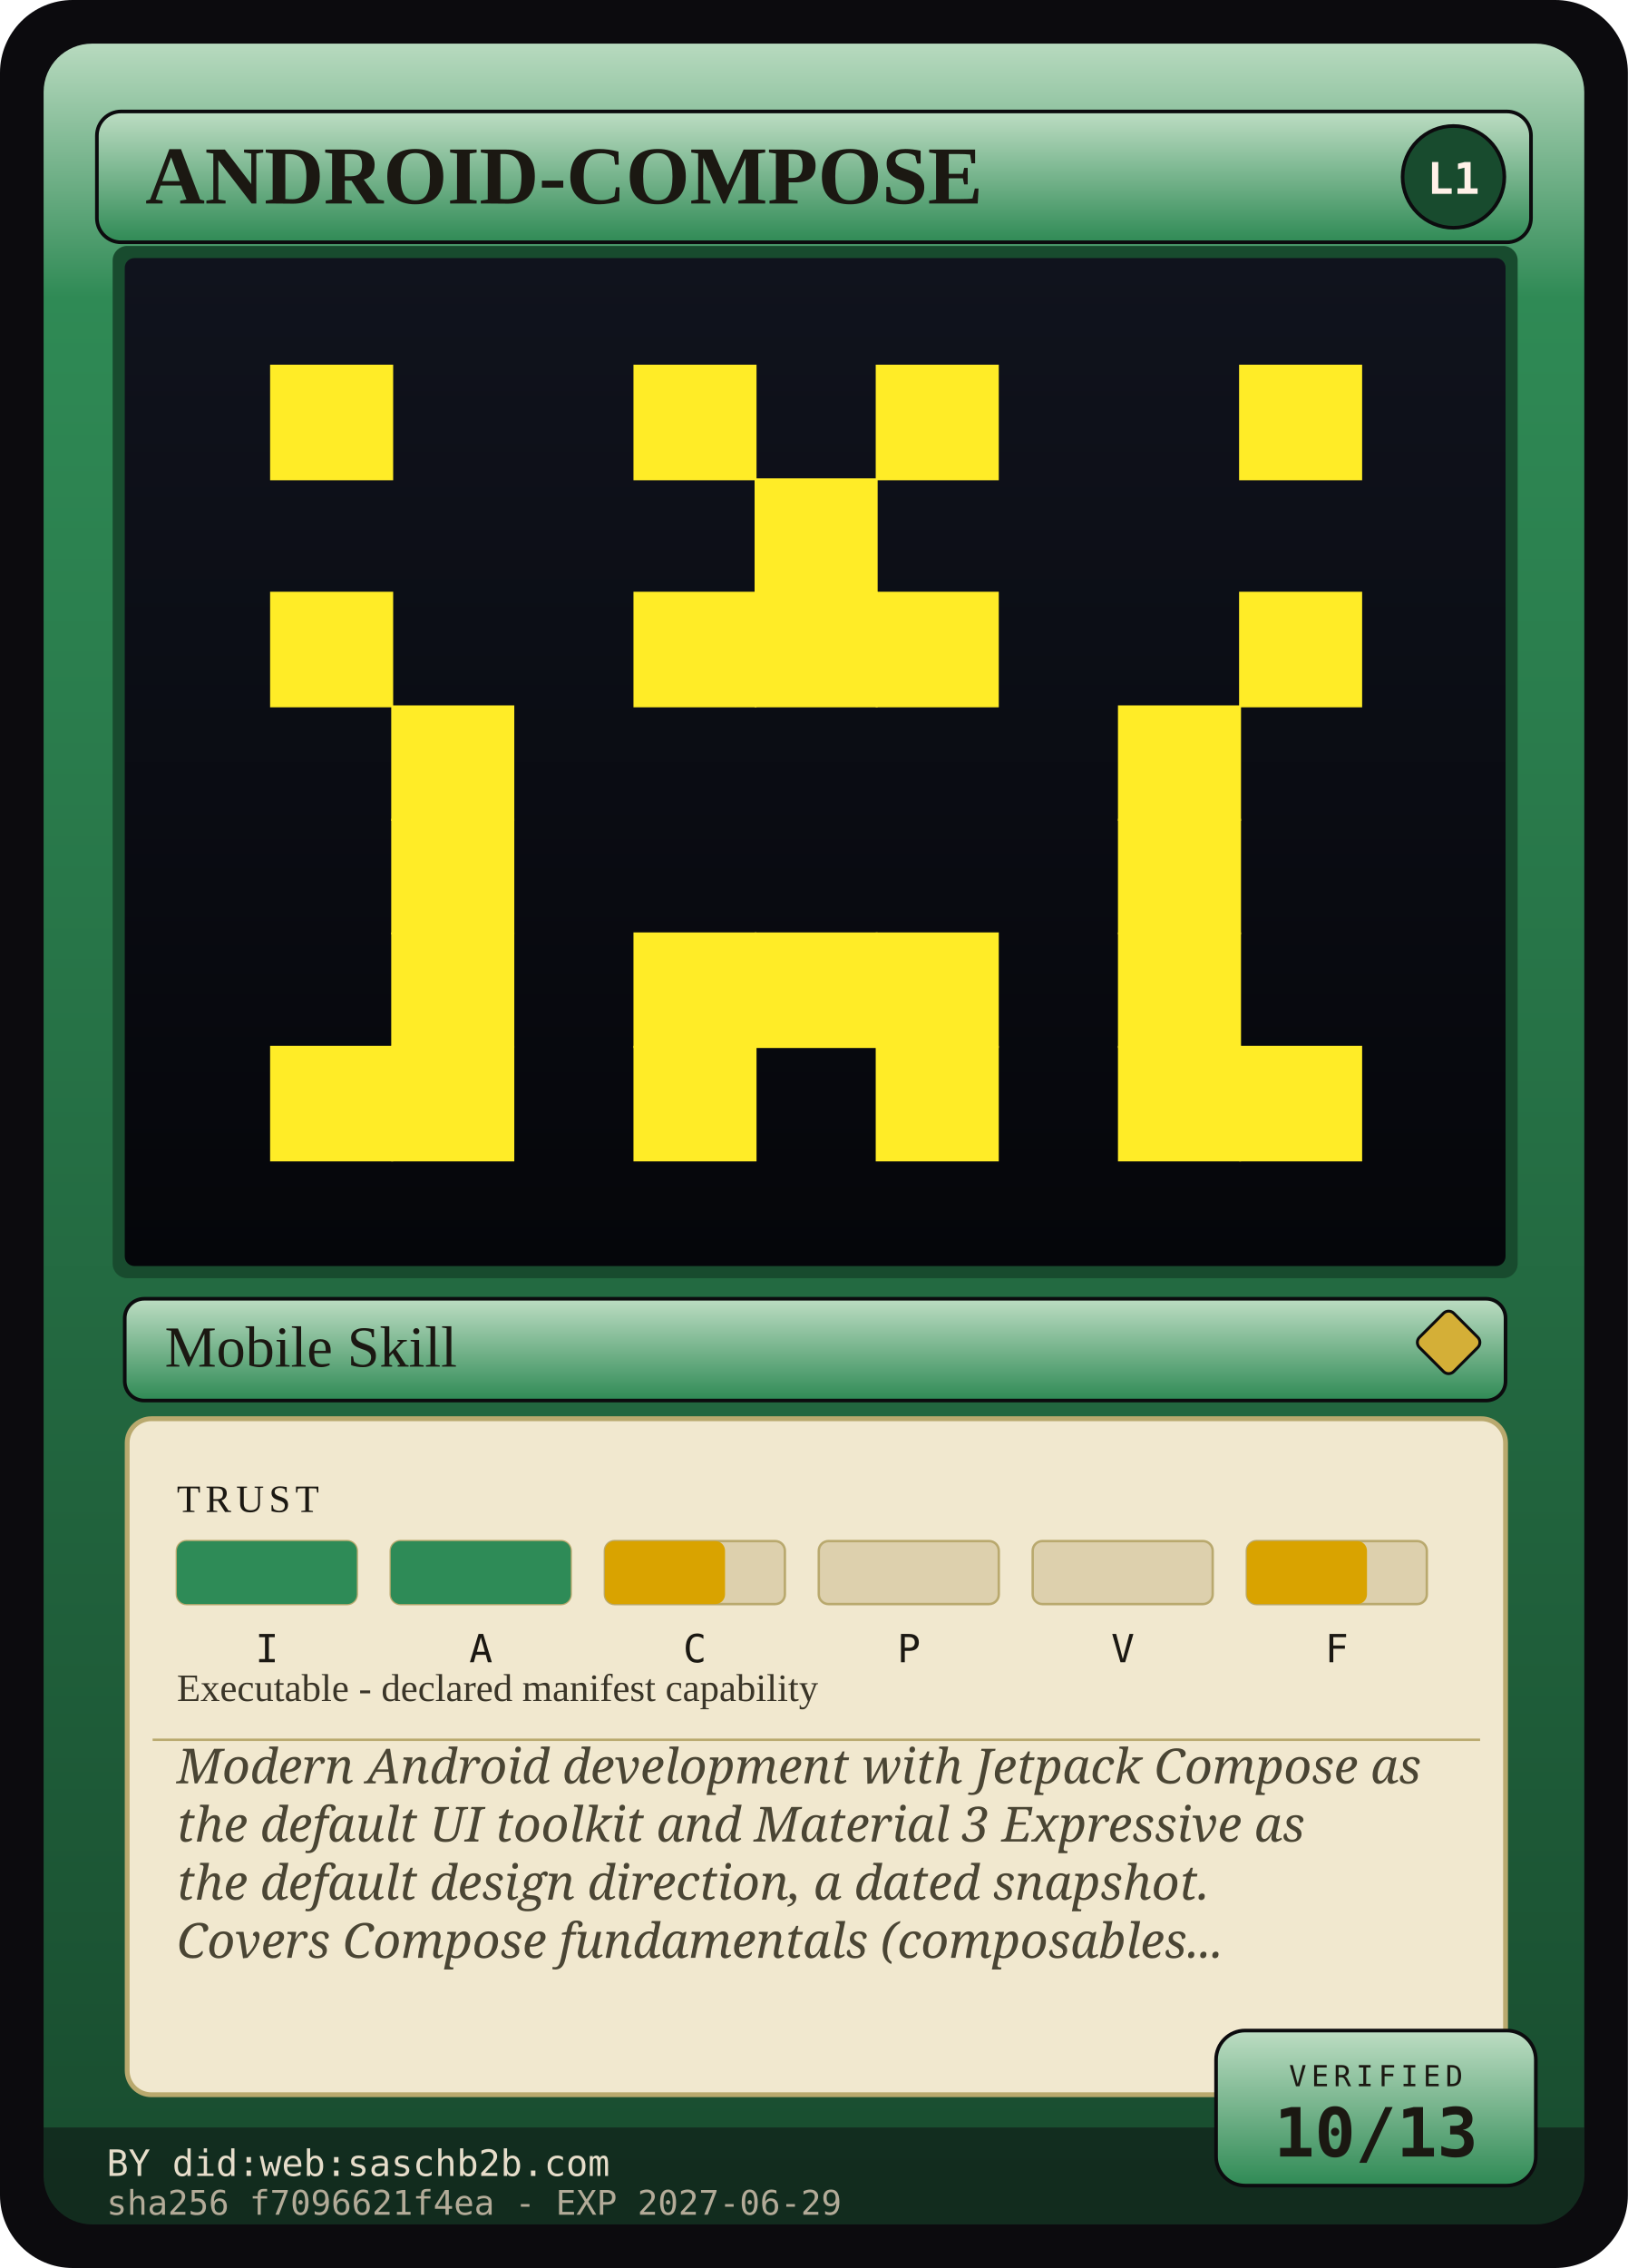
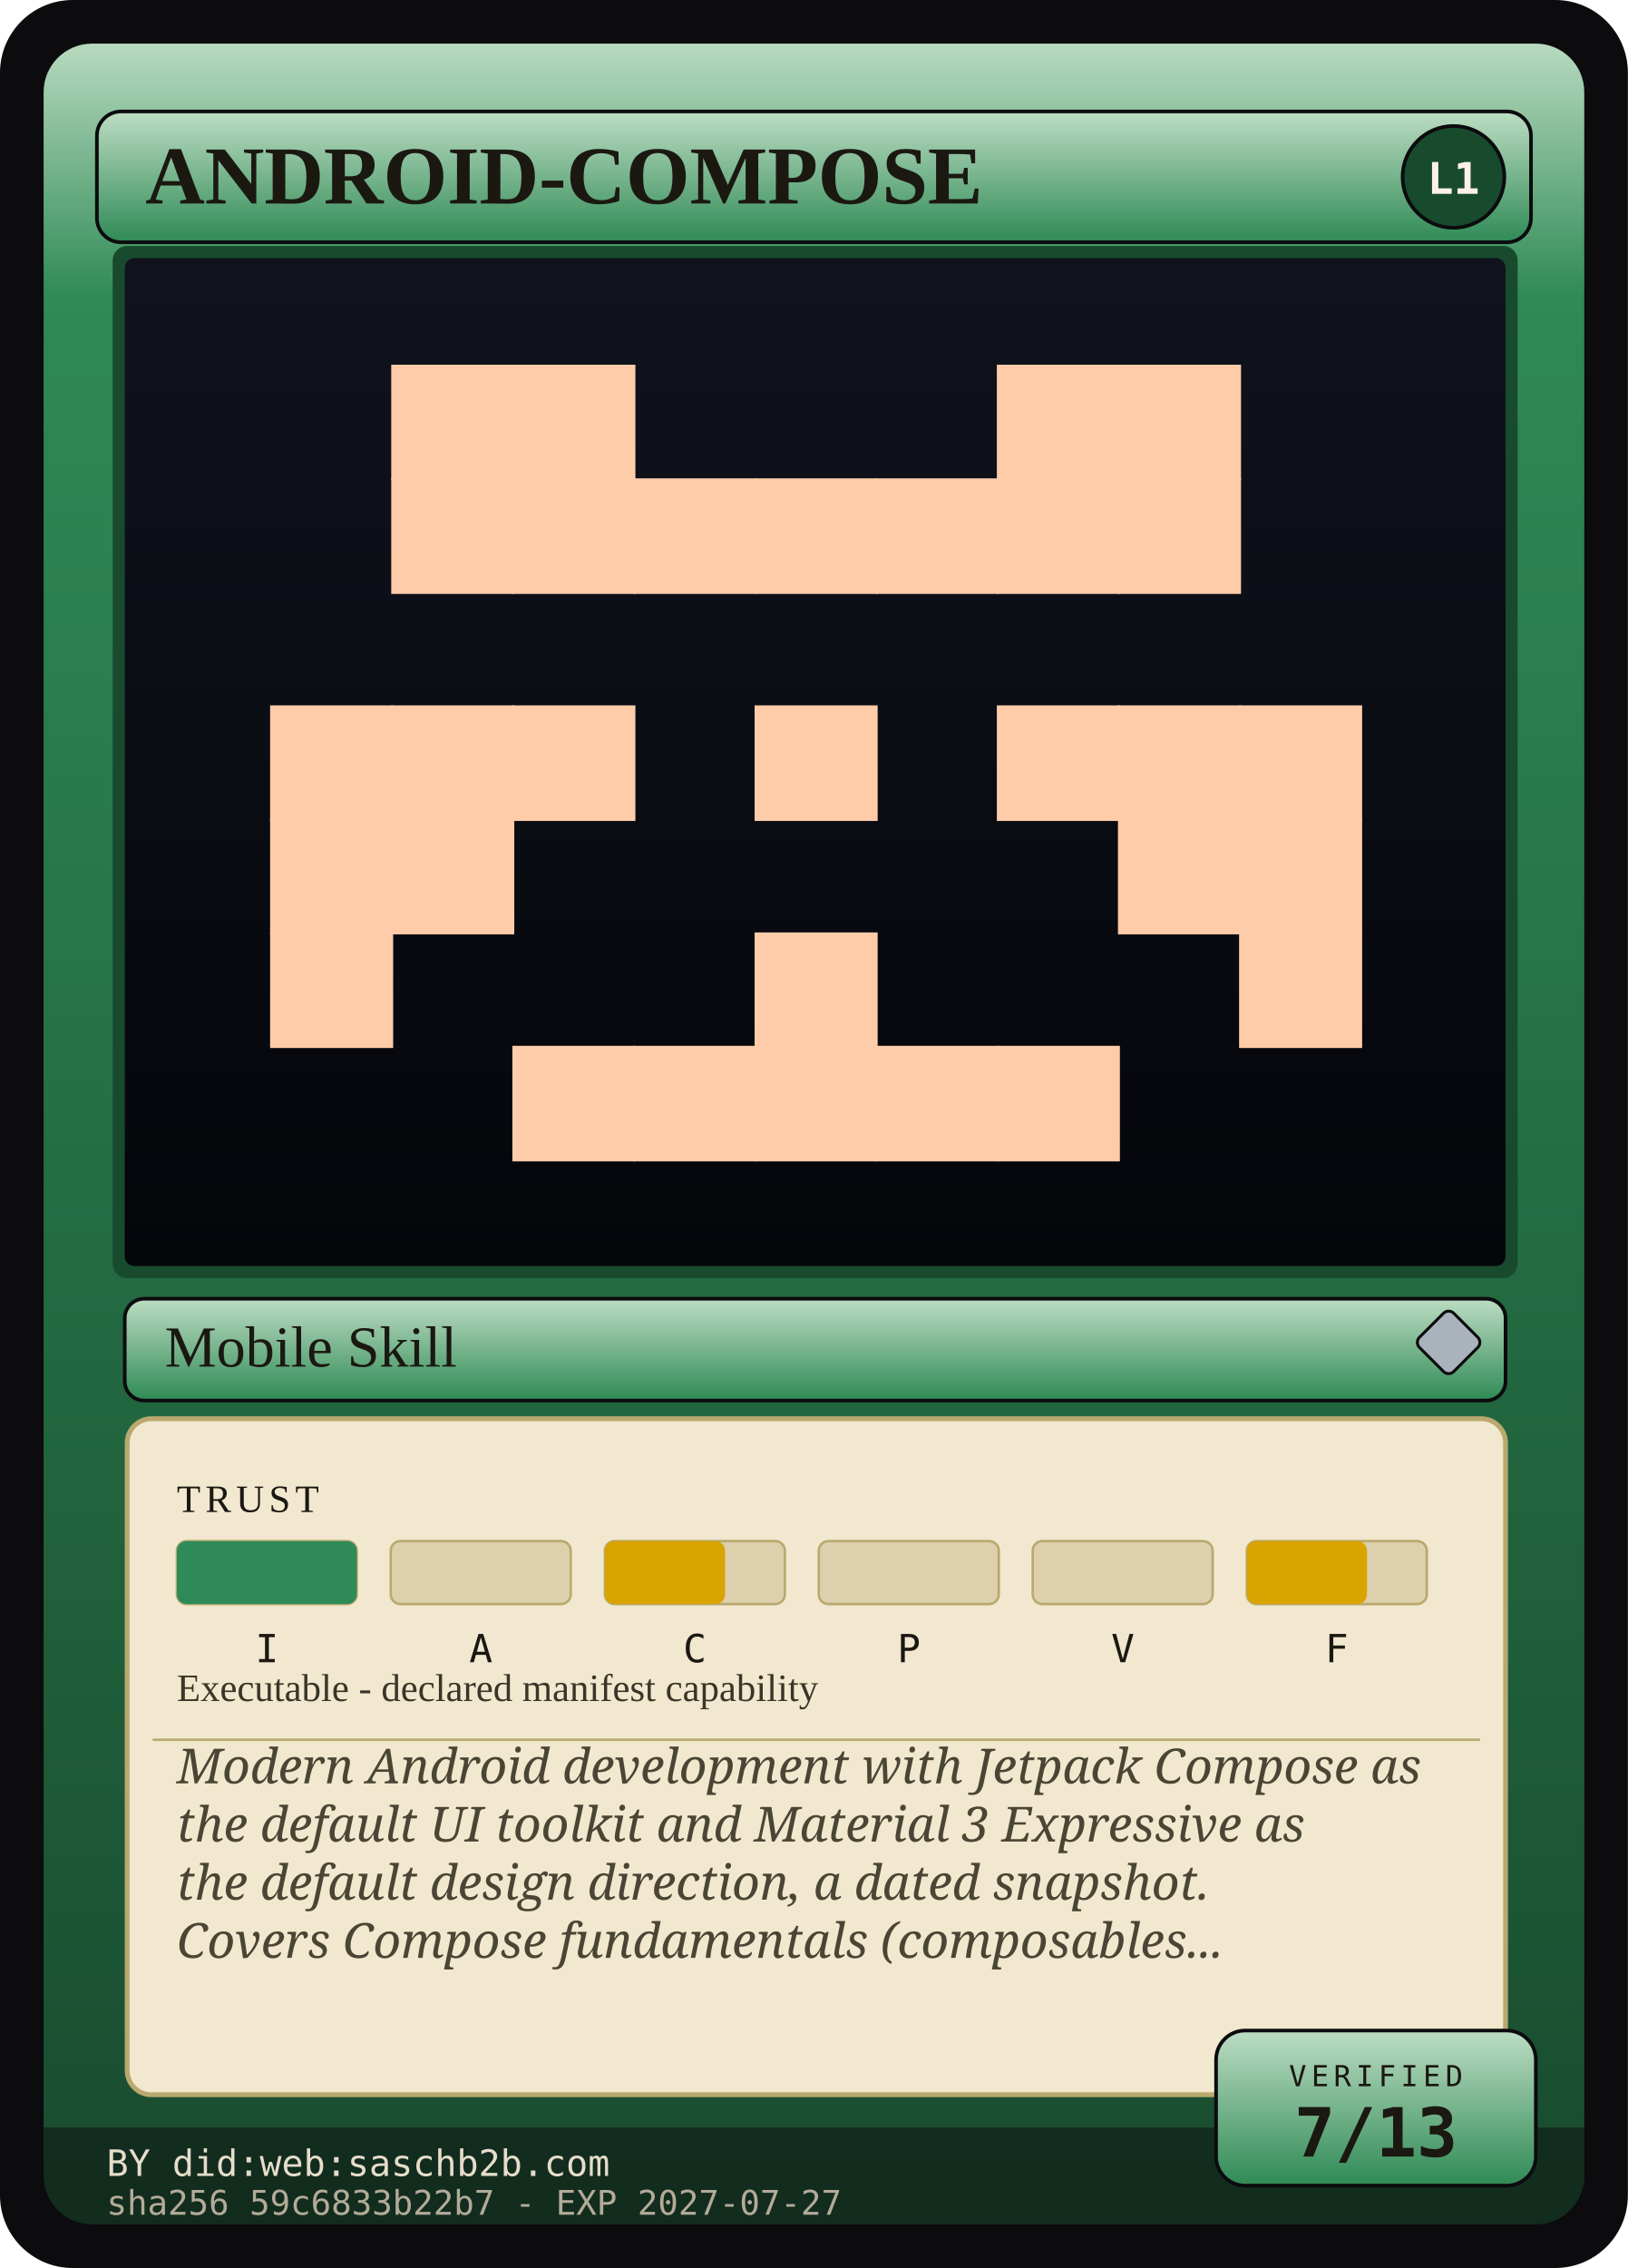
<svg xmlns="http://www.w3.org/2000/svg" width="672" height="936" viewBox="0 0 672 936" font-family="Georgia,'Times New Roman',serif">
  <defs>
    <linearGradient id="frame" x1="0" y1="0" x2="0" y2="1">
      <stop offset="0" stop-color="#bdddc3" />
      <stop offset="0.12" stop-color="#2f8a55" />
      <stop offset="1" stop-color="#184b2e" />
    </linearGradient>
    <linearGradient id="plate" x1="0" y1="0" x2="0" y2="1">
      <stop offset="0" stop-color="#bdddc3" />
      <stop offset="1" stop-color="#2f8a55" />
    </linearGradient>
    <linearGradient id="art" x1="0" y1="0" x2="0" y2="1">
      <stop offset="0" stop-color="#10131d" />
      <stop offset="1" stop-color="#05060a" />
    </linearGradient>
    <clipPath id="scr">
      <rect x="51.5" y="106.5" width="570" height="416" rx="4" />
    </clipPath>
  </defs>
  <rect x="0" y="0" width="672" height="936" rx="30" fill="#0c0b0e" />
  <rect x="18" y="18" width="636" height="900" rx="20" fill="url(#frame)" />
  <rect x="40" y="46" width="592" height="54" rx="10" fill="url(#plate)" stroke="#0c0b0e" stroke-width="1.5" />
  <text x="60" y="84" font-size="34" font-weight="bold" fill="#1b1812">ANDROID-COMPOSE</text>
  <circle cx="600" cy="73" r="21" fill="#184b2e" stroke="#0c0b0e" stroke-width="1.5" />
  <text x="600" y="80" font-size="18" font-weight="bold" fill="#fff1e8" text-anchor="middle" font-family="ui-monospace,monospace">L1</text>
  <rect x="46.5" y="101.5" width="580" height="426" rx="6" fill="#184b2e" />
  <g clip-path="url(#scr)">
    <rect x="51.5" y="106.5" width="570" height="416" fill="url(#art)" />
-     <rect x="111.5" y="150.5" width="50.8" height="47.7" fill="#ffec27" />
-     <rect x="511.5" y="150.5" width="50.8" height="47.7" fill="#ffec27" />
-     <rect x="261.5" y="150.5" width="50.8" height="47.7" fill="#ffec27" />
-     <rect x="361.5" y="150.5" width="50.8" height="47.7" fill="#ffec27" />
-     <rect x="311.5" y="197.4" width="50.8" height="47.7" fill="#ffec27" />
-     <rect x="111.5" y="244.2" width="50.8" height="47.7" fill="#ffec27" />
-     <rect x="511.5" y="244.2" width="50.8" height="47.7" fill="#ffec27" />
-     <rect x="261.5" y="244.2" width="50.8" height="47.7" fill="#ffec27" />
-     <rect x="361.5" y="244.2" width="50.8" height="47.7" fill="#ffec27" />
-     <rect x="311.5" y="244.2" width="50.8" height="47.7" fill="#ffec27" />
-     <rect x="161.5" y="291.1" width="50.8" height="47.7" fill="#ffec27" />
-     <rect x="461.5" y="291.1" width="50.8" height="47.7" fill="#ffec27" />
-     <rect x="161.5" y="337.9" width="50.8" height="47.7" fill="#ffec27" />
-     <rect x="461.5" y="337.9" width="50.8" height="47.7" fill="#ffec27" />
-     <rect x="161.5" y="384.8" width="50.8" height="47.7" fill="#ffec27" />
-     <rect x="461.5" y="384.8" width="50.8" height="47.7" fill="#ffec27" />
-     <rect x="261.5" y="384.8" width="50.8" height="47.7" fill="#ffec27" />
-     <rect x="361.5" y="384.8" width="50.8" height="47.7" fill="#ffec27" />
-     <rect x="311.5" y="384.8" width="50.8" height="47.7" fill="#ffec27" />
-     <rect x="111.5" y="431.6" width="50.8" height="47.7" fill="#ffec27" />
-     <rect x="511.5" y="431.6" width="50.8" height="47.7" fill="#ffec27" />
-     <rect x="161.5" y="431.6" width="50.8" height="47.7" fill="#ffec27" />
-     <rect x="461.5" y="431.6" width="50.8" height="47.7" fill="#ffec27" />
-     <rect x="261.5" y="431.6" width="50.8" height="47.7" fill="#ffec27" />
-     <rect x="361.5" y="431.6" width="50.8" height="47.7" fill="#ffec27" />
+     <rect x="161.5" y="150.5" width="50.8" height="47.7" fill="#ffccaa" />
+     <rect x="461.5" y="150.5" width="50.8" height="47.7" fill="#ffccaa" />
+     <rect x="211.5" y="150.5" width="50.8" height="47.7" fill="#ffccaa" />
+     <rect x="411.5" y="150.5" width="50.8" height="47.7" fill="#ffccaa" />
+     <rect x="161.5" y="197.4" width="50.8" height="47.7" fill="#ffccaa" />
+     <rect x="461.5" y="197.4" width="50.8" height="47.7" fill="#ffccaa" />
+     <rect x="211.5" y="197.4" width="50.8" height="47.7" fill="#ffccaa" />
+     <rect x="411.5" y="197.4" width="50.8" height="47.7" fill="#ffccaa" />
+     <rect x="261.5" y="197.4" width="50.8" height="47.7" fill="#ffccaa" />
+     <rect x="361.5" y="197.4" width="50.8" height="47.7" fill="#ffccaa" />
+     <rect x="311.5" y="197.4" width="50.8" height="47.7" fill="#ffccaa" />
+     <rect x="111.5" y="291.1" width="50.8" height="47.7" fill="#ffccaa" />
+     <rect x="511.5" y="291.1" width="50.8" height="47.7" fill="#ffccaa" />
+     <rect x="161.5" y="291.1" width="50.8" height="47.7" fill="#ffccaa" />
+     <rect x="461.5" y="291.1" width="50.8" height="47.7" fill="#ffccaa" />
+     <rect x="211.5" y="291.1" width="50.8" height="47.7" fill="#ffccaa" />
+     <rect x="411.5" y="291.1" width="50.8" height="47.7" fill="#ffccaa" />
+     <rect x="311.5" y="291.1" width="50.8" height="47.7" fill="#ffccaa" />
+     <rect x="111.5" y="337.9" width="50.8" height="47.7" fill="#ffccaa" />
+     <rect x="511.5" y="337.9" width="50.8" height="47.7" fill="#ffccaa" />
+     <rect x="161.5" y="337.9" width="50.8" height="47.7" fill="#ffccaa" />
+     <rect x="461.5" y="337.9" width="50.8" height="47.7" fill="#ffccaa" />
+     <rect x="111.5" y="384.8" width="50.8" height="47.7" fill="#ffccaa" />
+     <rect x="511.5" y="384.8" width="50.8" height="47.7" fill="#ffccaa" />
+     <rect x="311.5" y="384.8" width="50.8" height="47.7" fill="#ffccaa" />
+     <rect x="211.5" y="431.6" width="50.8" height="47.7" fill="#ffccaa" />
+     <rect x="411.5" y="431.6" width="50.8" height="47.7" fill="#ffccaa" />
+     <rect x="261.5" y="431.6" width="50.8" height="47.7" fill="#ffccaa" />
+     <rect x="361.5" y="431.6" width="50.8" height="47.7" fill="#ffccaa" />
+     <rect x="311.5" y="431.6" width="50.8" height="47.7" fill="#ffccaa" />
  </g>
  <rect x="51.5" y="536" width="570" height="42" rx="8" fill="url(#plate)" stroke="#0c0b0e" stroke-width="1.5" />
  <text x="68" y="564" font-size="24" fill="#1b1812">Mobile Skill</text>
-   <rect x="588" y="544" width="20" height="20" rx="3" transform="rotate(45 598 554)" fill="#d4af37" stroke="#0c0b0e" stroke-width="1.2" />
+   <rect x="588" y="544" width="20" height="20" rx="3" transform="rotate(45 598 554)" fill="#aab2bb" stroke="#0c0b0e" stroke-width="1.2" />
  <rect x="52.5" y="585.5" width="569" height="279" rx="10" fill="#f1e8cf" stroke="#b9a96e" stroke-width="2" />
  <text x="73" y="624" font-size="16" letter-spacing="2" fill="#1b1812">TRUST</text>
  <rect x="73.0" y="636" width="74.3" height="26" rx="4" fill="#ddd0ad" stroke="#b9a96e" stroke-width="1" />
  <rect x="73.0" y="636" width="74.3" height="26" rx="4" fill="#2e8b57" />
  <text x="110.2" y="686" font-size="16" fill="#1b1812" text-anchor="middle" font-family="ui-monospace,monospace">I</text>
  <rect x="161.3" y="636" width="74.3" height="26" rx="4" fill="#ddd0ad" stroke="#b9a96e" stroke-width="1" />
-   <rect x="161.3" y="636" width="74.3" height="26" rx="4" fill="#2e8b57" />
+   <rect x="161.3" y="636" width="0.0" height="26" rx="4" fill="#8a8378" />
  <text x="198.5" y="686" font-size="16" fill="#1b1812" text-anchor="middle" font-family="ui-monospace,monospace">A</text>
  <rect x="249.7" y="636" width="74.3" height="26" rx="4" fill="#ddd0ad" stroke="#b9a96e" stroke-width="1" />
  <rect x="249.7" y="636" width="49.6" height="26" rx="4" fill="#d9a300" />
  <text x="286.8" y="686" font-size="16" fill="#1b1812" text-anchor="middle" font-family="ui-monospace,monospace">C</text>
  <rect x="338.0" y="636" width="74.3" height="26" rx="4" fill="#ddd0ad" stroke="#b9a96e" stroke-width="1" />
  <rect x="338.0" y="636" width="0.0" height="26" rx="4" fill="#8a8378" />
  <text x="375.2" y="686" font-size="16" fill="#1b1812" text-anchor="middle" font-family="ui-monospace,monospace">P</text>
  <rect x="426.3" y="636" width="74.3" height="26" rx="4" fill="#ddd0ad" stroke="#b9a96e" stroke-width="1" />
  <rect x="426.3" y="636" width="0.0" height="26" rx="4" fill="#8a8378" />
  <text x="463.5" y="686" font-size="16" fill="#1b1812" text-anchor="middle" font-family="ui-monospace,monospace">V</text>
  <rect x="514.7" y="636" width="74.3" height="26" rx="4" fill="#ddd0ad" stroke="#b9a96e" stroke-width="1" />
  <rect x="514.7" y="636" width="49.6" height="26" rx="4" fill="#d9a300" />
  <text x="551.8" y="686" font-size="16" fill="#1b1812" text-anchor="middle" font-family="ui-monospace,monospace">F</text>
  <text x="73" y="702" font-size="16" fill="#3a3528">Executable - declared manifest capability</text>
  <line x1="63" y1="718" x2="611" y2="718" stroke="#b9a96e" stroke-width="1" />
  <text x="73" y="736" font-size="20" font-style="italic" fill="#4a4534" font-family="Georgia,serif">Modern Android development with Jetpack Compose as</text>
  <text x="73" y="760" font-size="20" font-style="italic" fill="#4a4534" font-family="Georgia,serif">the default UI toolkit and Material 3 Expressive as</text>
  <text x="73" y="784" font-size="20" font-style="italic" fill="#4a4534" font-family="Georgia,serif">the default design direction, a dated snapshot.</text>
  <text x="73" y="808" font-size="20" font-style="italic" fill="#4a4534" font-family="Georgia,serif">Covers Compose fundamentals (composables...</text>
  <rect x="18" y="878" width="636" height="40" fill="#0c0b0e" opacity="0.5" />
  <text x="44" y="898" font-size="15" fill="#e6ddca" font-family="ui-monospace,monospace">BY did:web:saschb2b.com</text>
-   <text x="44" y="914" font-size="14" fill="#b3ab98" font-family="ui-monospace,monospace">sha256 f7096621f4ea - EXP 2027-06-29</text>
+   <text x="44" y="914" font-size="14" fill="#b3ab98" font-family="ui-monospace,monospace">sha256 59c6833b22b7 - EXP 2027-07-27</text>
  <rect x="502" y="838" width="132" height="64" rx="12" fill="url(#plate)" stroke="#0c0b0e" stroke-width="1.5" />
  <text x="568" y="861" font-size="12" letter-spacing="2" fill="#1b1812" text-anchor="middle" font-family="ui-monospace,monospace">VERIFIED</text>
-   <text x="568" y="890" font-size="28" font-weight="bold" fill="#1b1812" text-anchor="middle" font-family="ui-monospace,monospace">10/13</text>
+   <text x="568" y="890" font-size="28" font-weight="bold" fill="#1b1812" text-anchor="middle" font-family="ui-monospace,monospace">7/13</text>
</svg>
